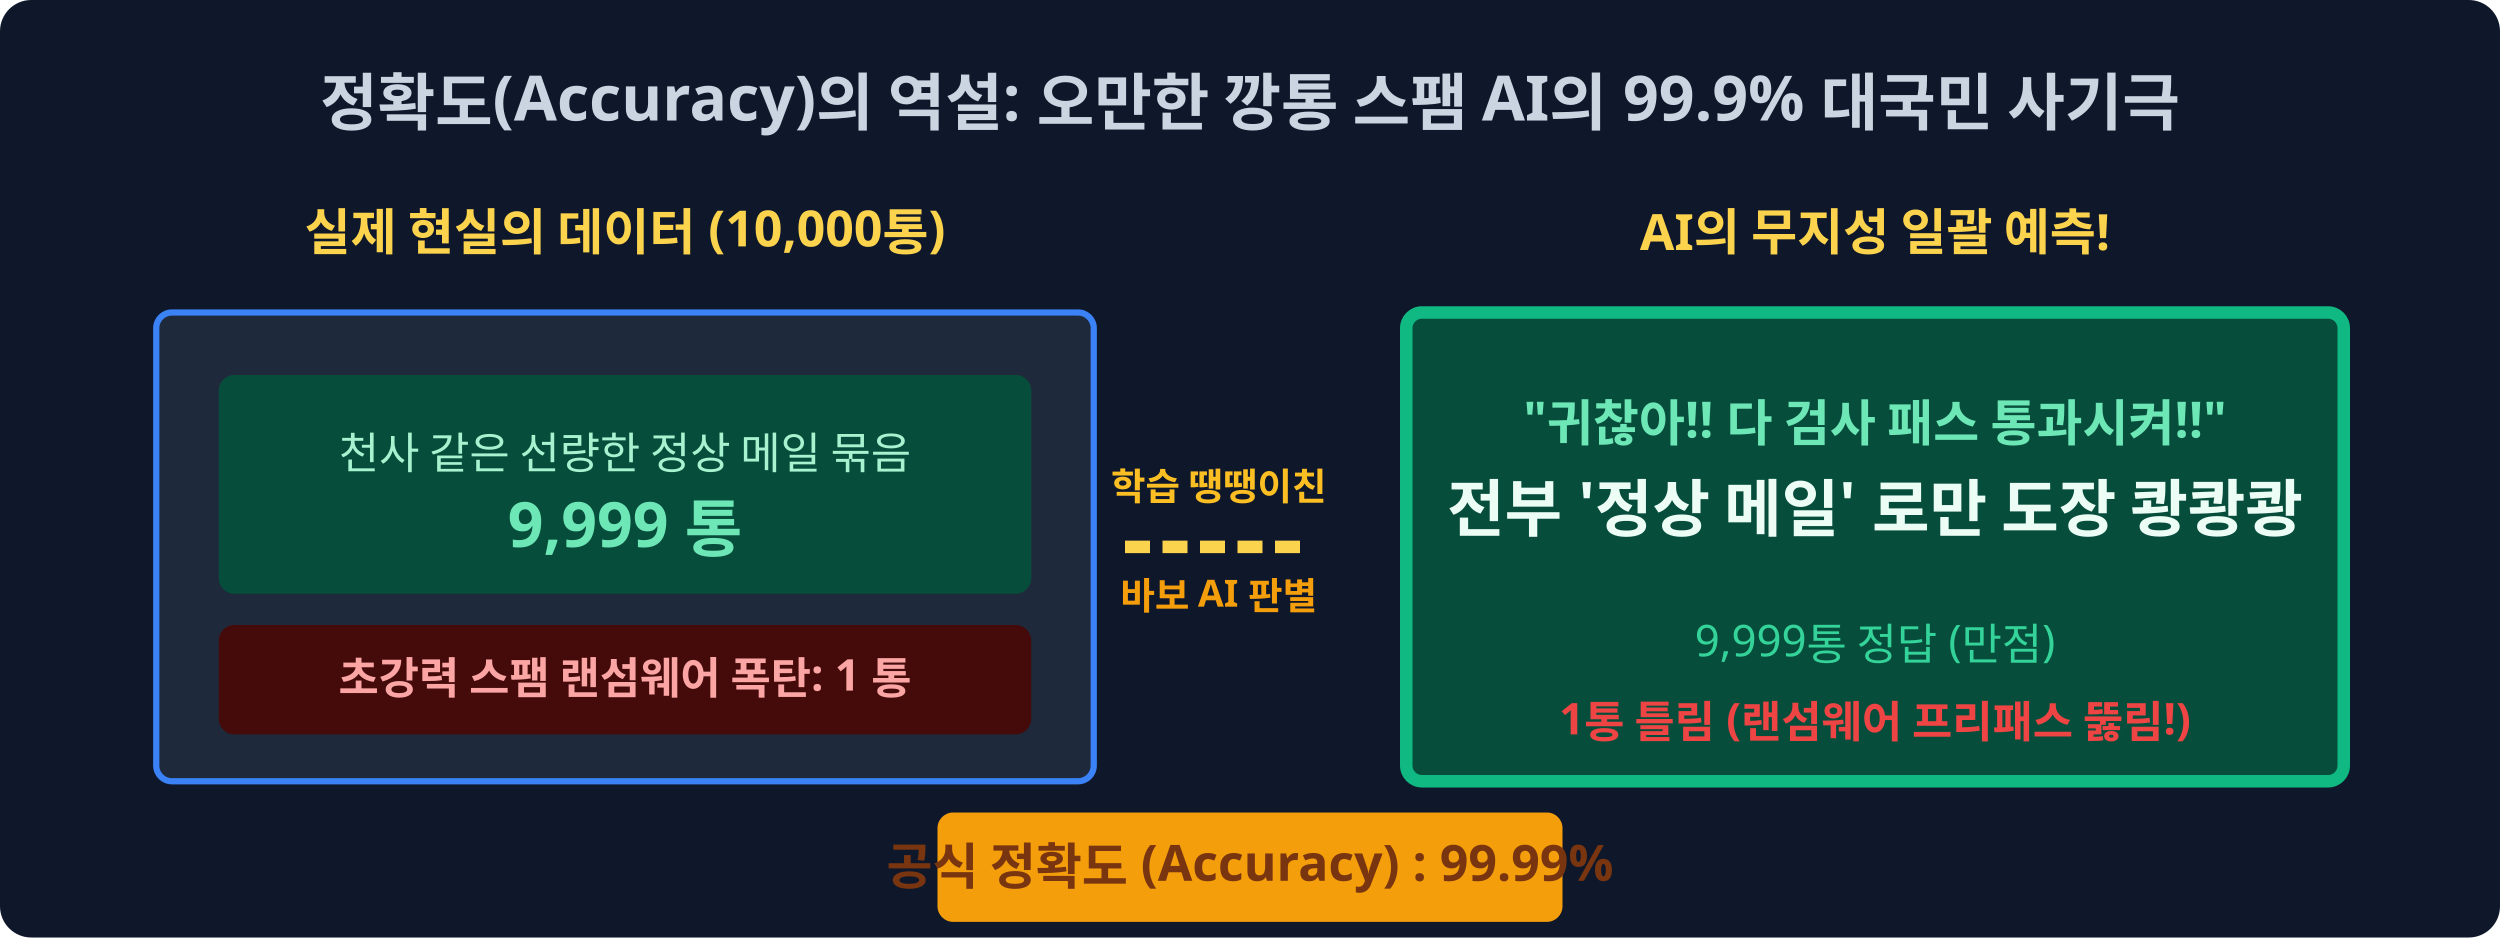
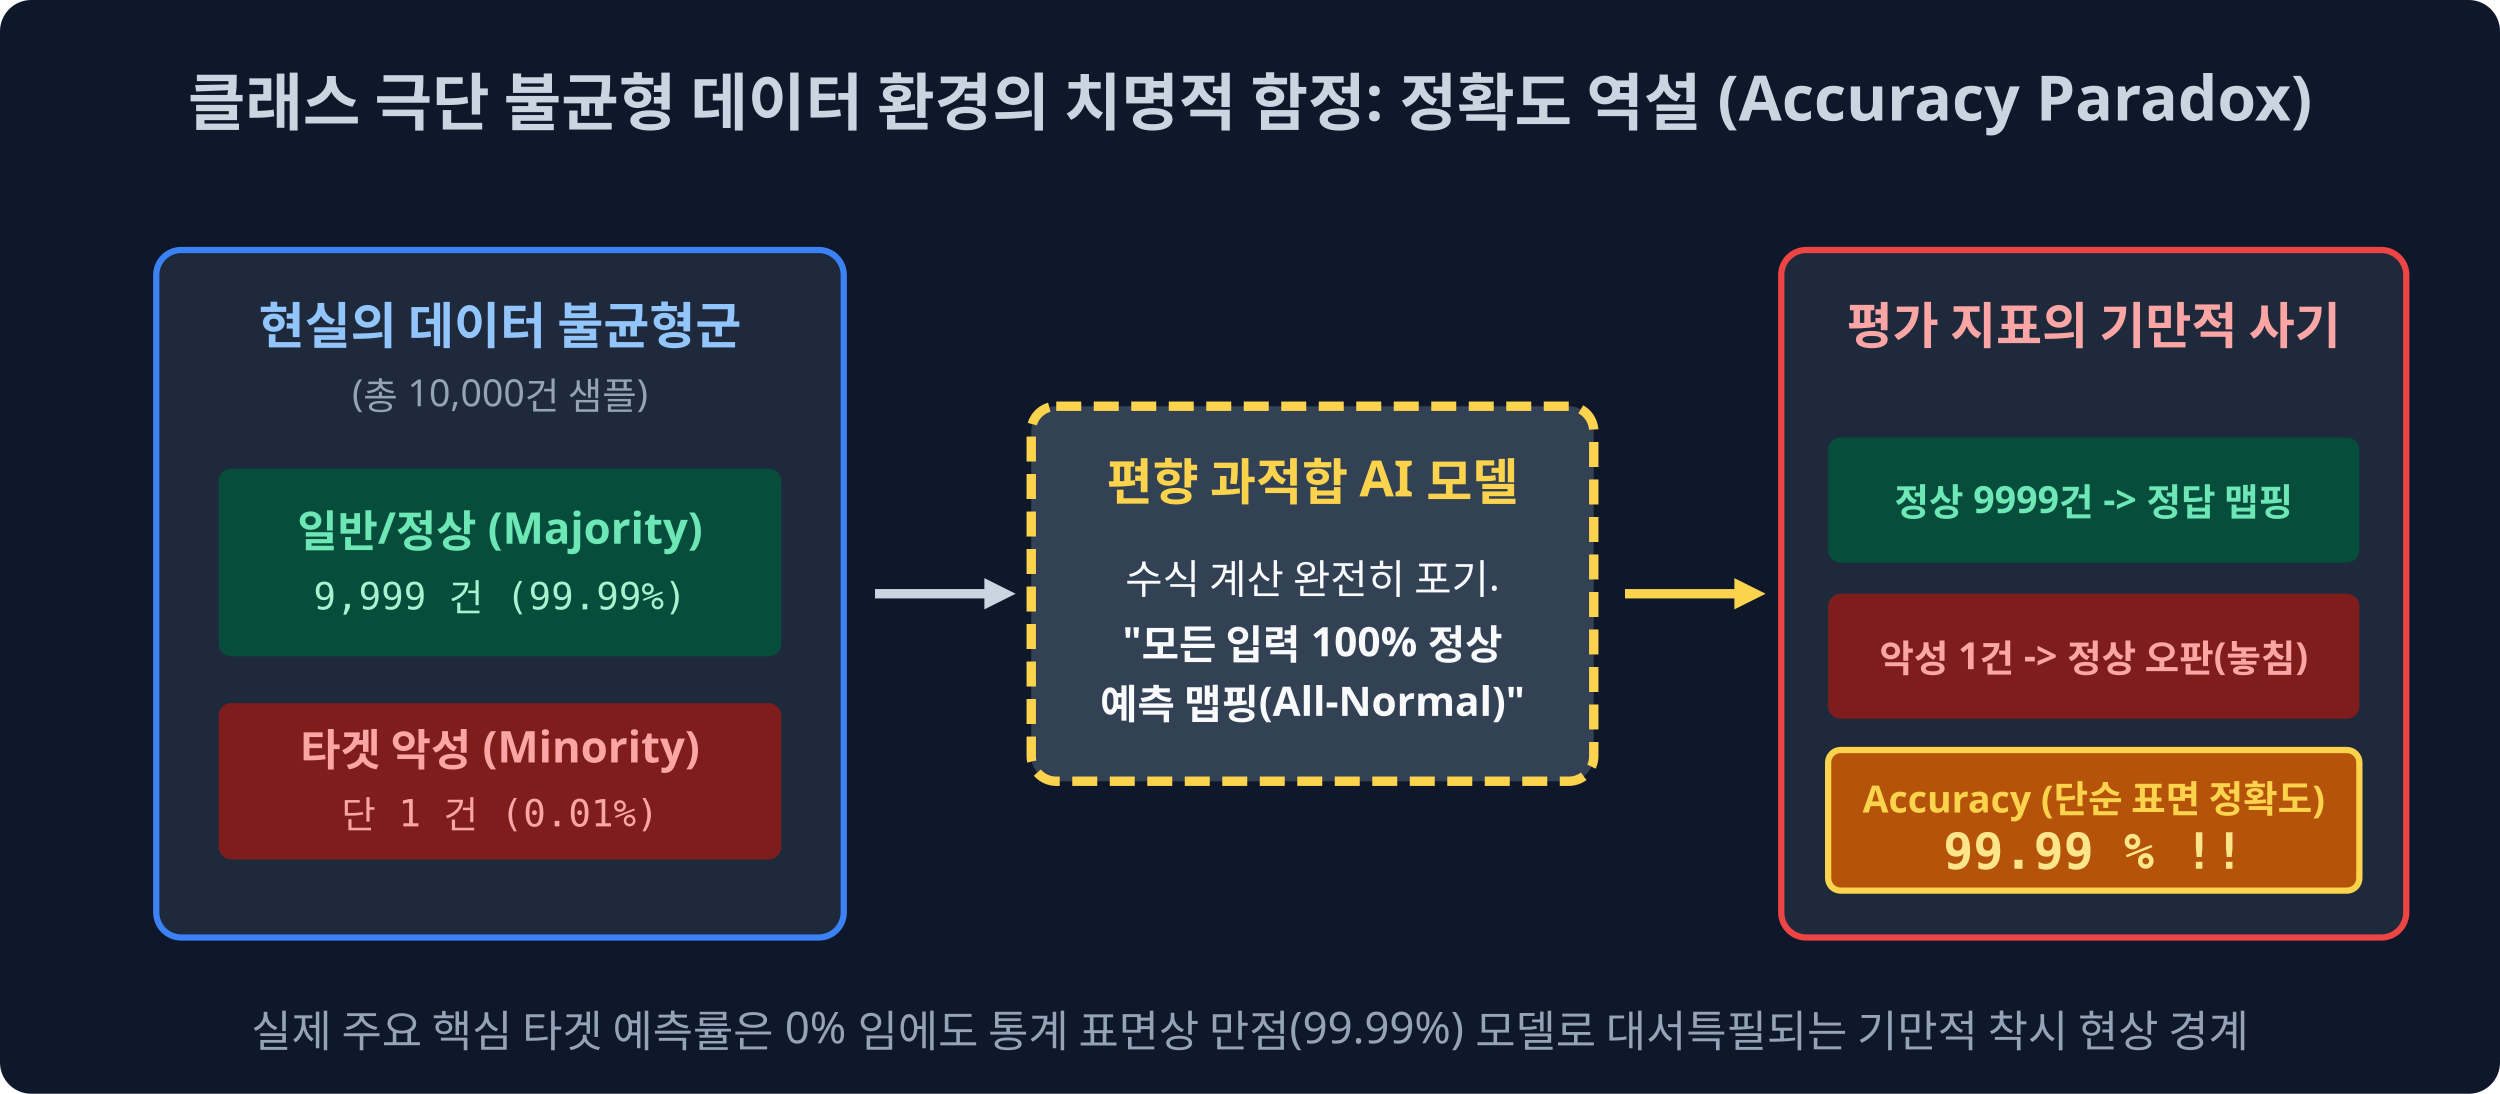
- <svg xmlns="http://www.w3.org/2000/svg" viewBox="0 0 800 300">
-   <rect width="800" height="300" fill="#0f172a" rx="10" />
-   <text x="400" y="40" fill="#cbd5e1" font-family="sans-serif" font-size="20" font-weight="bold" text-anchor="middle">정확도(Accuracy)의 역설: 오만한 깡통 스팸 AI의 99.9% 대국민 사기극</text>
-   <text x="200" y="80" fill="#fcd34d" font-family="sans-serif" font-size="16" font-weight="bold" text-anchor="middle">실제 현실의 데이터 (10,000통)</text>
-   <rect x="50" y="100" width="300" height="150" fill="#1e293b" stroke="#3b82f6" stroke-width="2" rx="5" />
-   <rect x="70" y="120" width="260" height="70" fill="#064e3b" rx="5" />
-   <text x="200" y="150" fill="#a7f3d0" font-family="sans-serif" font-size="14" text-anchor="middle">천사 같은 선량한 정상 메일 묶음</text>
-   <text x="200" y="175" fill="#6ee7b7" font-family="sans-serif" font-size="20" font-weight="bold" text-anchor="middle">9,999 통</text>
-   <rect x="70" y="200" width="260" height="35" fill="#450a0a" rx="5" />
-   <text x="200" y="222" fill="#fca5a5" font-family="sans-serif" font-size="14" font-weight="bold" text-anchor="middle">초강력 스팸 랜섬웨어 폭탄: 1 통</text>
-   <path d="M 360 175 L 420 175" stroke="#fcd34d" stroke-width="4" stroke-dasharray="8,4" fill="none" marker-end="url(#arrow)" />
-   <text x="390" y="160" fill="#fbbf24" font-family="sans-serif" font-size="12" font-weight="bold" text-anchor="middle">학습 땡땡이친</text>
-   <text x="390" y="195" fill="#f59e0b" font-family="sans-serif" font-size="12" font-weight="bold" text-anchor="middle">바보 AI 판별</text>
-   <text x="600" y="80" fill="#fcd34d" font-family="sans-serif" font-size="16" font-weight="bold" text-anchor="middle">AI의 무지성 일괄 예측!</text>
-   <rect x="450" y="100" width="300" height="150" fill="#064e3b" stroke="#10b981" stroke-width="4" rx="5" />
-   <text x="600" y="140" fill="#6ee7b7" font-family="sans-serif" font-size="16" font-weight="bold" text-anchor="middle">"귀찮아!! 다 검사 패스 통과시켜!!"</text>
-   <text x="600" y="170" fill="#ecfdf5" font-family="sans-serif" font-size="20" font-weight="bold" text-anchor="middle">전부 '정상 메일' 로만 도장 쾅쾅쾅</text>
-   <text x="600" y="210" fill="#34d399" font-family="sans-serif" font-size="14" text-anchor="middle">9,999통 정답 (만점)</text>
-   <text x="600" y="235" fill="#ef4444" font-family="sans-serif" font-size="14" font-weight="bold" text-anchor="middle">1통 틀림 (랜섬웨어 프리패스 뚫림!)</text>
-   <rect x="300" y="260" width="200" height="35" fill="#f59e0b" rx="5" />
-   <text x="400" y="283" fill="#78350f" font-family="sans-serif" font-size="16" font-weight="bold" text-anchor="middle">공식 정확도 (Accuracy) : 99.99%</text>
+ <svg xmlns="http://www.w3.org/2000/svg" viewBox="0 0 800 350">
+   <rect width="800" height="350" fill="#0f172a" rx="10" />
+   <text x="400" y="40" fill="#cbd5e1" font-family="sans-serif" font-size="20" font-weight="bold" text-anchor="middle">클래스 극단 불균형 데이터 환경의 치명적 함정: 정확도 역설 (Accuracy Paradox)</text>
+   <rect x="50" y="80" width="220" height="220" fill="#1e293b" stroke="#3b82f6" stroke-width="2" rx="8" />
+   <text x="160" y="110" fill="#93c5fd" font-family="sans-serif" font-size="16" font-weight="bold" text-anchor="middle">현실의 데이터 불균형군</text>
+   <text x="160" y="130" fill="#94a3b8" font-family="sans-serif" font-size="12" text-anchor="middle">(총 10,000건 샘플)</text>
+   <rect x="70" y="150" width="180" height="60" fill="#064e3b" rx="4" />
+   <text x="160" y="175" fill="#6ee7b7" font-family="sans-serif" font-size="14" font-weight="bold" text-anchor="middle">일반/정상 (Majority)</text>
+   <text x="160" y="195" fill="#a7f3d0" font-family="monospace" font-size="12" text-anchor="middle">9,999 건 (99.99%)</text>
+   <rect x="70" y="225" width="180" height="50" fill="#7f1d1d" rx="4" />
+   <text x="160" y="245" fill="#fca5a5" font-family="sans-serif" font-size="14" font-weight="bold" text-anchor="middle">타겟 악성 (Minority)</text>
+   <text x="160" y="265" fill="#fca5a5" font-family="monospace" font-size="12" text-anchor="middle">단 1 건 (0.01%)</text>
+   <path d="M 280 190 L 320 190" stroke="#cbd5e1" stroke-width="3" />
+   <polygon points="315,185 325,190 315,195" fill="#cbd5e1" />
+   <rect x="330" y="130" width="180" height="120" fill="#334155" stroke="#fcd34d" stroke-dasharray="8,4" stroke-width="3" rx="8" />
+   <text x="420" y="160" fill="#fcd34d" font-family="sans-serif" font-size="16" font-weight="bold" text-anchor="middle">편향 과적합 AI 모델</text>
+   <text x="420" y="190" fill="#f8fafc" font-family="sans-serif" font-size="13" text-anchor="middle">수식 계산 완전히 포기.</text>
+   <text x="420" y="210" fill="#f8fafc" font-family="sans-serif" font-size="13" font-weight="bold" text-anchor="middle">"모든 입력 100% 정상</text>
+   <text x="420" y="230" fill="#f8fafc" font-family="sans-serif" font-size="13" font-weight="bold" text-anchor="middle">예측 맵핑(All-Normal)"</text>
+   <path d="M 520 190 L 560 190" stroke="#fcd34d" stroke-width="3" />
+   <polygon points="555,185 565,190 555,195" fill="#fcd34d" />
+   <rect x="570" y="80" width="200" height="220" fill="#1e293b" stroke="#ef4444" stroke-width="2" rx="8" />
+   <text x="670" y="110" fill="#fca5a5" font-family="sans-serif" font-size="16" font-weight="bold" text-anchor="middle">평가 지표의 기만적 사기</text>
+   <rect x="585" y="140" width="170" height="40" fill="#064e3b" rx="4" />
+   <text x="670" y="165" fill="#6ee7b7" font-family="sans-serif" font-size="12" font-weight="bold" text-anchor="middle">정상 9999건 -&gt; 정답 맵핑</text>
+   <rect x="585" y="190" width="170" height="40" fill="#7f1d1d" rx="4" />
+   <text x="670" y="215" fill="#fca5a5" font-family="sans-serif" font-size="12" font-weight="bold" text-anchor="middle">악성 1건 -&gt; 정상 오판(놓침)</text>
+   <rect x="585" y="240" width="170" height="45" fill="#b45309" stroke="#fcd34d" stroke-width="2" rx="4" />
+   <text x="670" y="260" fill="#fcd34d" font-family="sans-serif" font-size="12" font-weight="bold" text-anchor="middle">Accuracy (단순 표면 정확도)</text>
+   <text x="670" y="278" fill="#fde68a" font-family="monospace" font-size="16" font-weight="bold" text-anchor="middle">99.99 % !!</text>
+   <text x="400" y="335" fill="#94a3b8" font-family="sans-serif" font-size="14" text-anchor="middle">실제 주요 핵심 타겟 예측률은 0% 임에도 통계 표면상 만점(99.99%) 모델로 대서특필되는 기만적 착시 현상 경계</text>
</svg>
